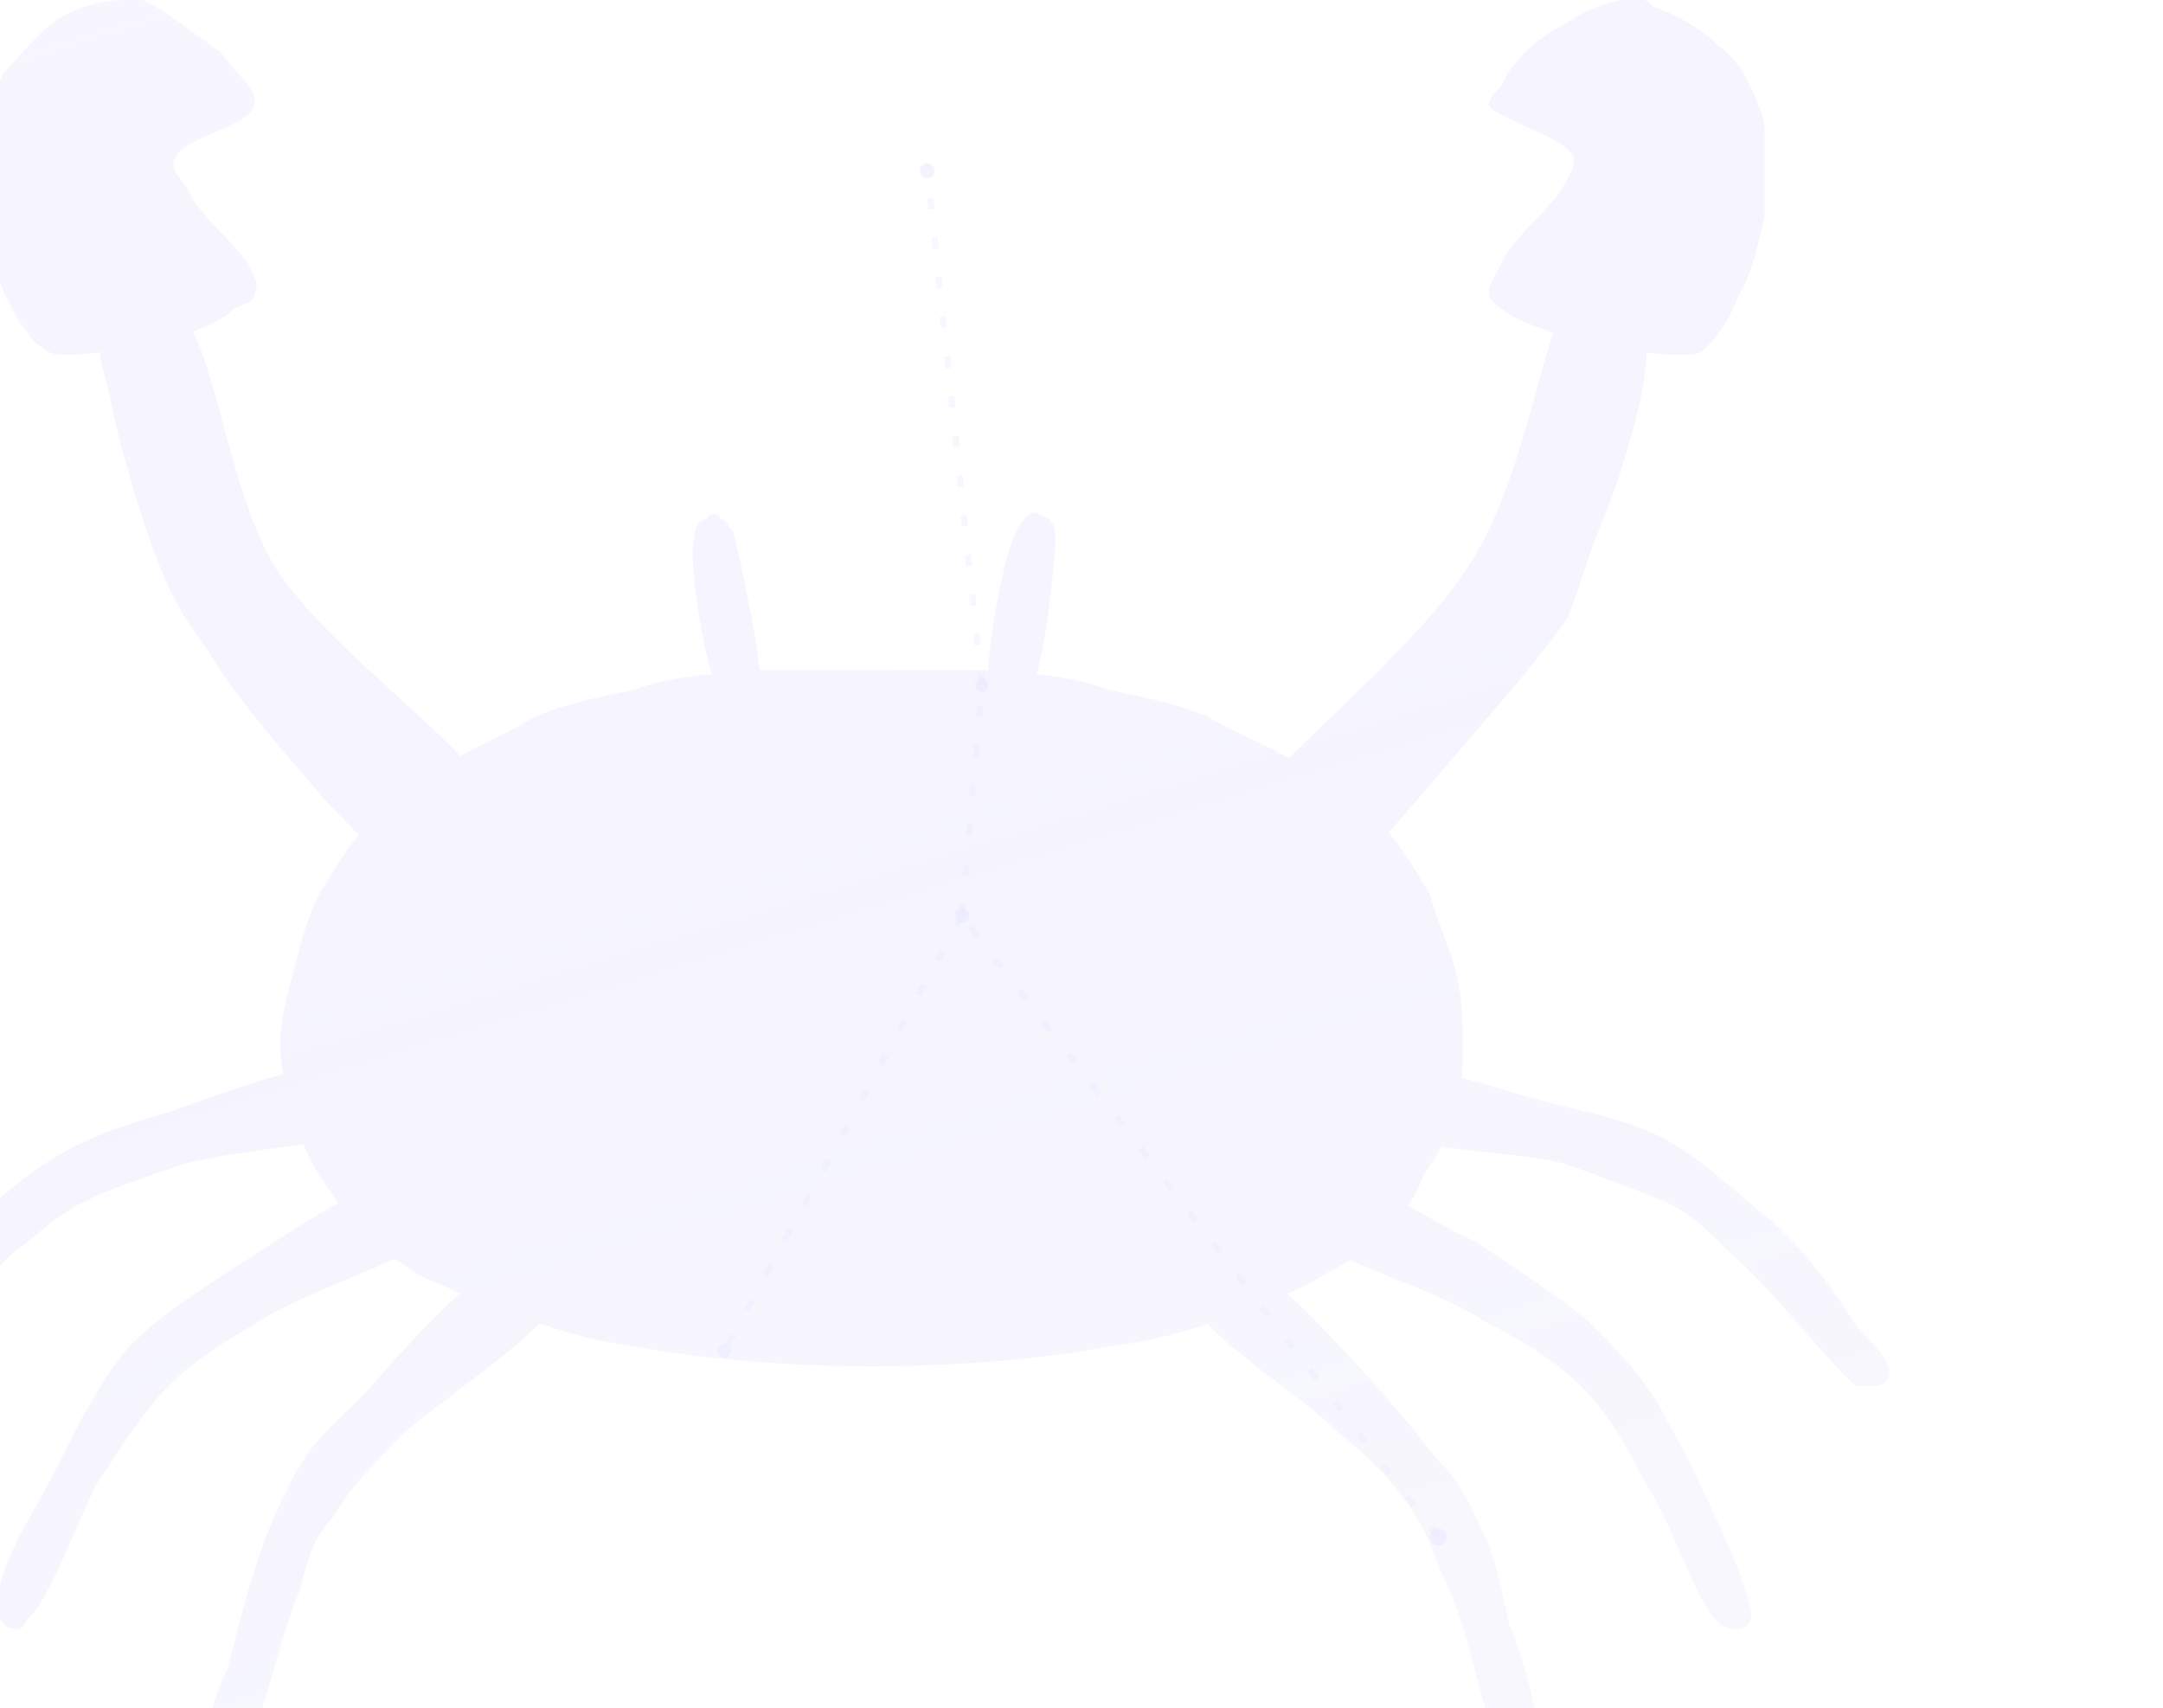
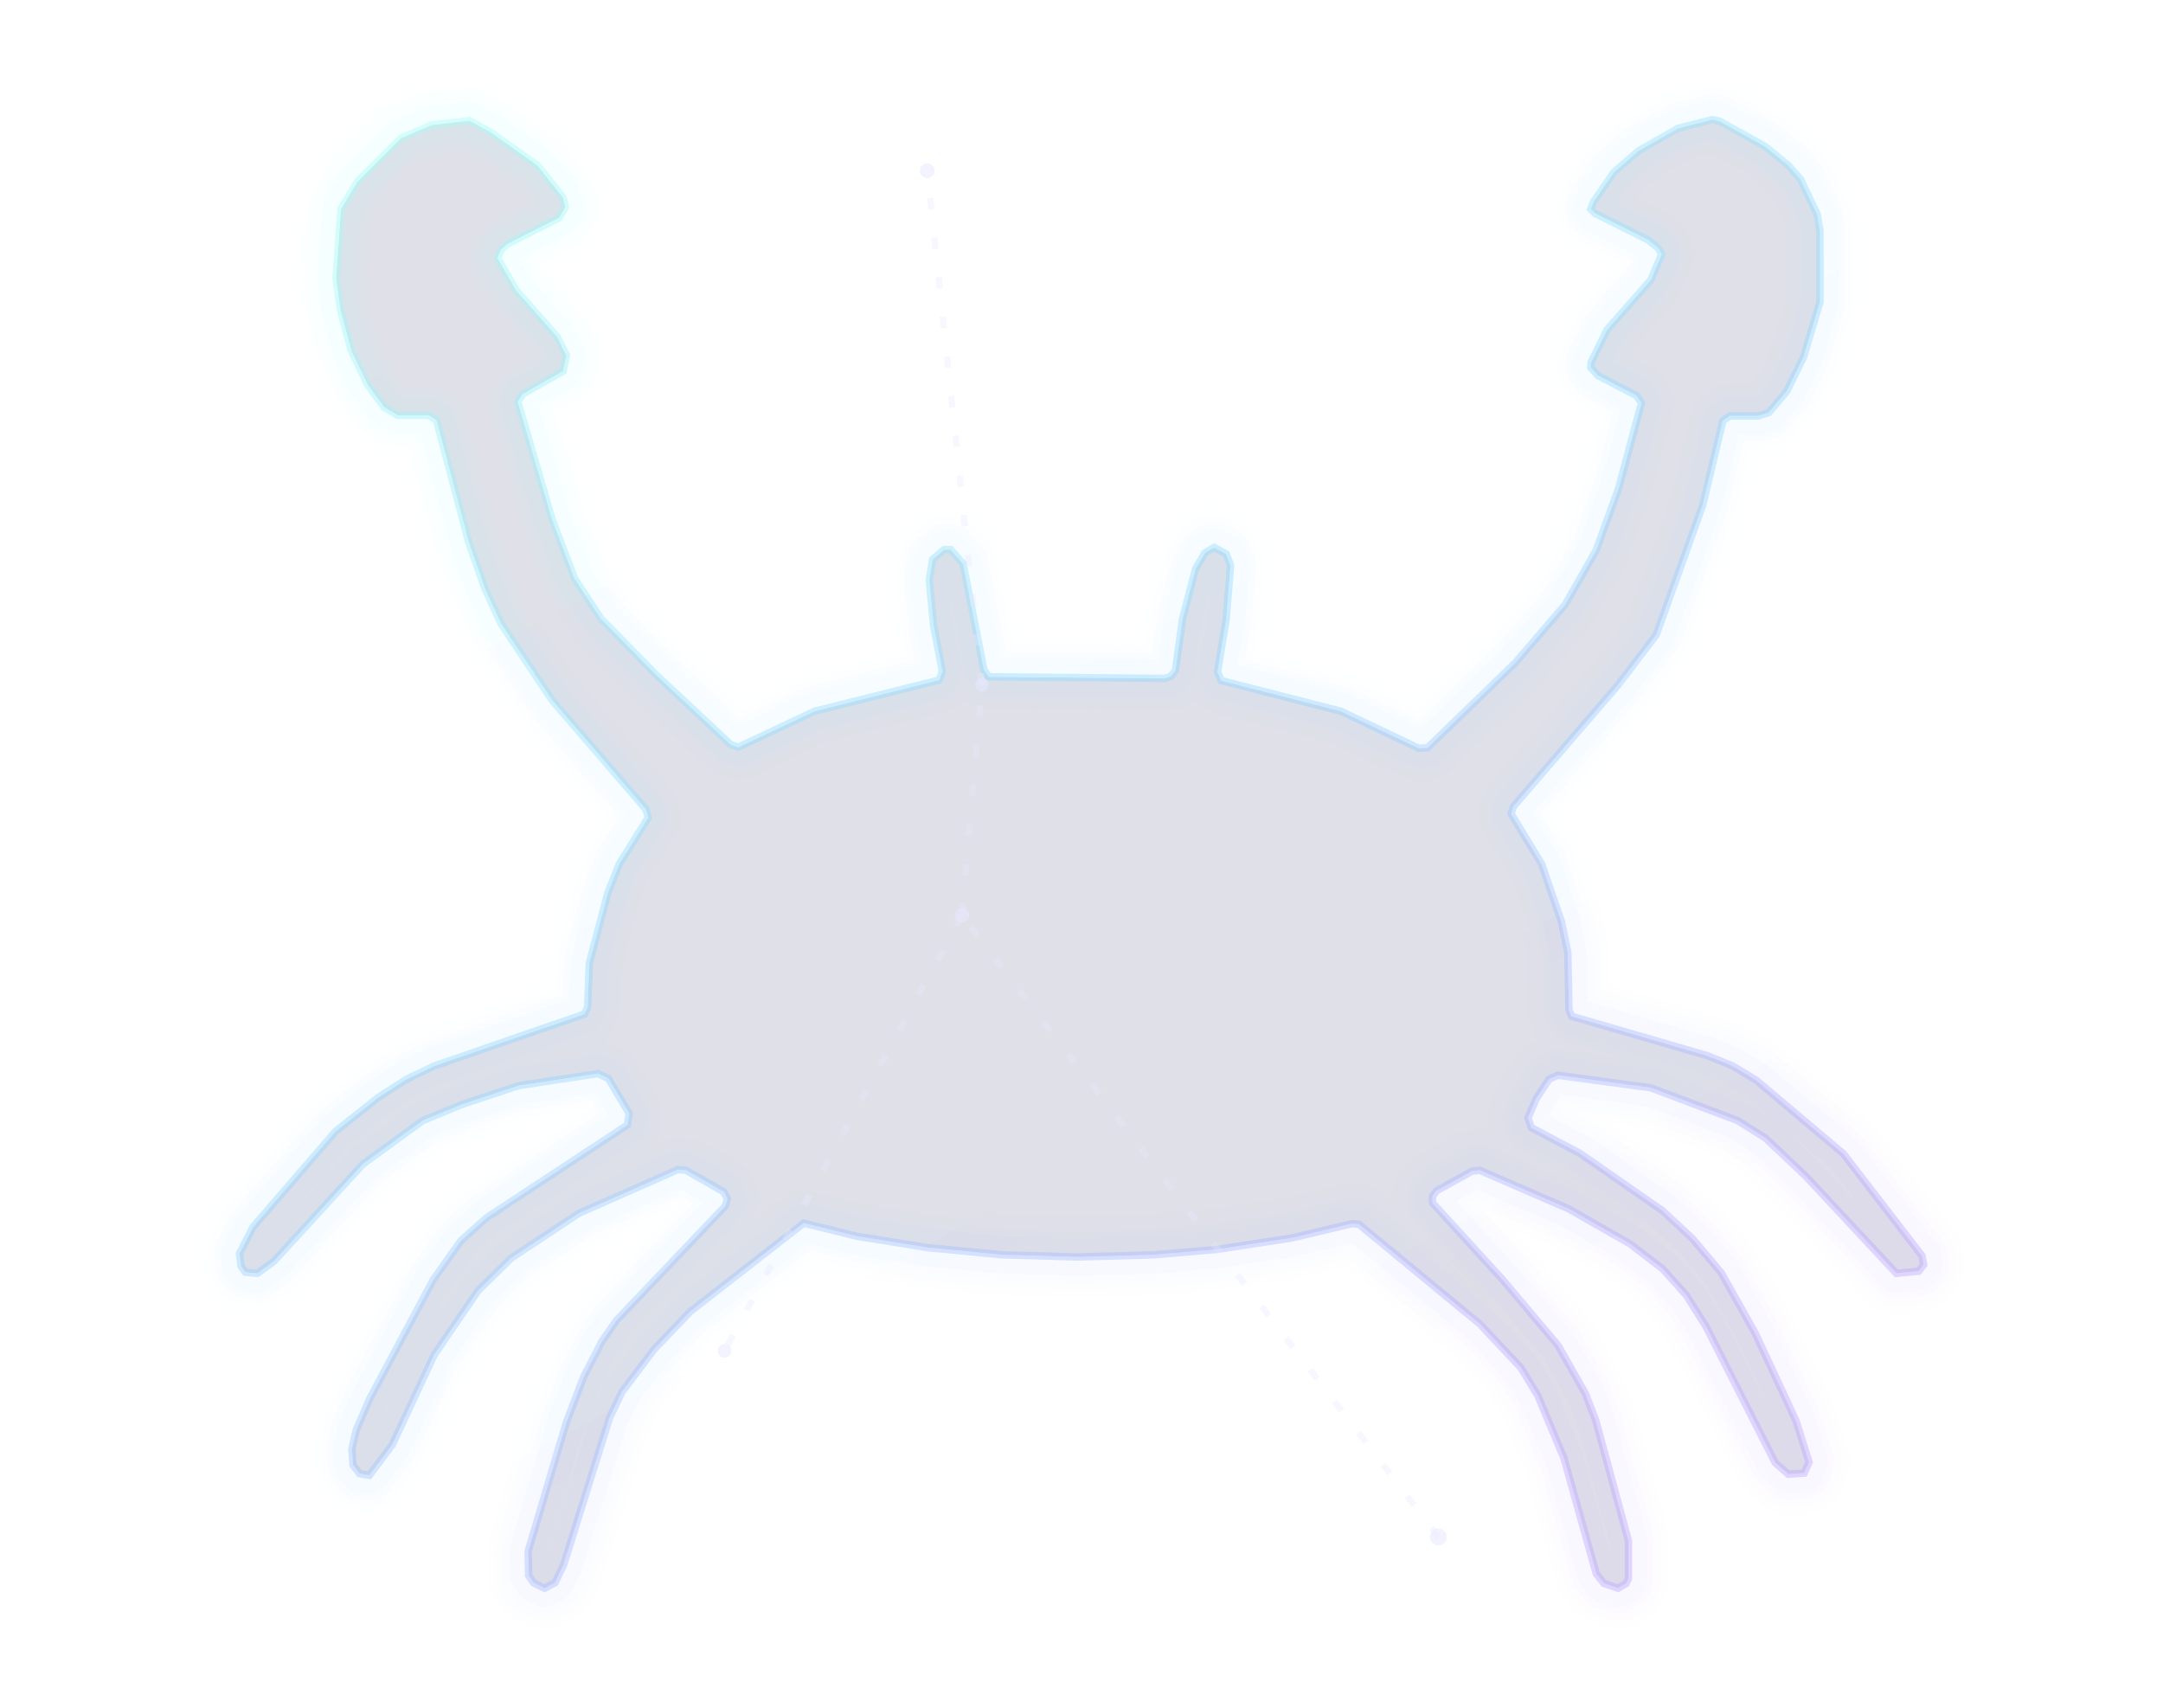
<svg xmlns="http://www.w3.org/2000/svg" viewBox="0 0 380 300" width="380" height="300">
  <defs>
-     <linearGradient id="a1" x1="0" y1="0" x2=".35" y2="1">
-       <stop offset="0" stop-color="#c4bcff" stop-opacity="0.32" />
-       <stop offset=".55" stop-color="#8a7cff" stop-opacity="0.2" />
-       <stop offset="1" stop-color="#6a5ae6" stop-opacity="0.13" />
+     <clipPath id="a1">
+       <path d="M4.7 229.7 L4.4 227.4 L6.9 222.5 L22 205 L29.8 198.8 L34.9 195.5 L40.1 193 L67.6 183.5 L68.2 182.2 L68.5 174.2 L71.9 161.3 L74 156 L79.3 147.5 L78.9 146 L61.7 126 L52.3 111.9 L49.4 105.6 L46.4 97 L40.5 74.7 L39.1 73.8 L33.4 73.8 L30.9 72.3 L27.9 68.2 L24.9 62 L22.9 54.5 L22.1 48.7 L23 36 L26 31 L34 23 L39.6 20.6 L46.5 19.8 L50.4 21.9 L59 28 L63.7 33.9 L64.1 35.6 L63 37.6 L53.5 42.4 L52.3 43.5 L51.7 45 L55.1 50.9 L62.6 59.4 L64.3 62.8 L63.7 65.7 L56.3 69.9 L55.4 71.3 L61.7 92.9 L65.8 103.7 L70.6 111 L80.7 121.3 L94.4 134.1 L95.8 134.6 L109.8 128 L132.6 122.3 L133.2 120.7 L131.6 112.4 L130.8 104 L131.4 100.2 L133.5 98.4 L134.7 98.4 L137 101 L140.8 120.4 L141.7 121.7 L173.9 122 L175.1 121.6 L175.9 120.5 L177.2 111.1 L179.6 101.9 L181.3 99 L183 98 L185.2 99.2 L186 101.3 L185.2 111.2 L183.6 120.8 L184.3 122.4 L206.2 128 L220.5 134.8 L222.1 134.7 L238.2 119.1 L247.3 108.5 L253 98.5 L257.1 87.2 L261.3 71.5 L260.4 70.2 L253.3 66.5 L252 65 L252.1 64 L255 58.1 L263 49 L265 44.3 L264.4 43.2 L262.6 41.7 L252.8 36.8 L252 36 L252.5 34.7 L256.2 29.3 L260.8 25.3 L268 21.2 L274.3 19.6 L275.6 19.9 L283.9 24.5 L288.1 27.9 L290.4 30.5 L293.5 37 L294 40 L294 53 L291 63.1 L287.9 69.4 L284.6 73.3 L282.7 73.9 L277.5 73.9 L276.2 74.8 L272.5 90.3 L264 114 L257 123.2 L237.8 145.5 L237.4 146.8 L243 156 L246.6 166.5 L247.8 172.2 L248 182.7 L248.5 183.9 L273.3 191.1 L278 193 L282.3 195.6 L298.3 209.1 L312.7 227.8 L313 229.4 L312.1 230.6 L308 231 L291.4 213.2 L284 206.2 L278.9 203 L263 197 L246 194.7 L244.4 195.4 L242 199 L240.5 202.5 L241.1 204.3 L250 209 L265.1 219.5 L270.6 224.6 L275.9 230.9 L282.1 241.9 L289.6 258 L292 265.6 L291.1 267.6 L288.2 267.8 L285.8 265.7 L273.1 240.7 L269.5 235 L265.2 230.2 L259.2 225.6 L248 219.2 L231.6 212.1 L230.2 212.3 L223.7 215.9 L223 216.9 L223 218.1 L235.8 232.1 L246 244.2 L251 253 L252.9 257.9 L258.9 280 L258.9 286.9 L258.5 287.8 L257 288.7 L254.4 287.8 L253 286 L247.1 264.9 L242.3 253.4 L239.2 248.3 L231.7 240.3 L209.5 222 L208.2 221.9 L197.3 224.5 L183.6 226.6 L172 227.6 L158 228 L144.2 227.6 L130.6 226.3 L117.5 224.2 L107.8 221.8 L87 238 L80.4 244.9 L74.5 252.7 L72.2 257.5 L63.8 284.4 L62.2 287.7 L60.3 288.7 L58.3 287.7 L57.4 286.4 L57.3 281.9 L64.3 258.3 L67.5 249.9 L70.8 243.5 L73.5 239.6 L93.4 218.7 L93.8 217.4 L93.2 216.1 L86.2 212.1 L84.7 212 L66.6 220 L54.2 228.2 L48.1 234.2 L40.1 245.9 L32.4 262.4 L28.2 268 L26.4 267.7 L25.2 266.1 L25 263.2 L25.8 259.7 L28.3 253.9 L39.9 232.2 L45 225 L49.7 220.8 L75.5 203.8 L75.8 201.7 L72 195.3 L70.1 194.4 L55.6 196.6 L45.3 200 L38 203 L27 211 L10.7 228.8 L7.7 231 L5.5 230.8 Z" />
+     </clipPath>
+     <linearGradient id="a2" x1="0" y1="0" x2=".6" y2="1">
+       <stop offset="0" stop-color="#a6fff4" />
+       <stop offset=".5" stop-color="#8fd8ff" />
+       <stop offset="1" stop-color="#b9a6ff" />
    </linearGradient>
  </defs>
-   <g transform="matrix(1.1539 0 0 1.1539 -29.23 -23.07)">
+   <g transform="matrix(0.9588 0 0 0.9588 37.85 2.21)">
    <g>
      <g>
-         <path d="M68 179C68 175 69 172 70 168C71 164 72 160 74 156C76 153 78 149 81 146C84 143 88 140 92 137C97 134 102 132 107 129C112 127 117 126 122 125C127 123 132 123 138 122C144 122 151 122 158 122C165 122 173 122 179 122C185 123 189 123 194 125C199 126 204 127 209 129C214 132 220 134 224 137C229 140 233 143 236 146C239 149 241 153 243 156C244 160 246 164 247 168C248 172 248 175 248 179C248 183 248 186 247 189C246 193 244 196 242 199C241 202 239 205 236 208C234 210 231 212 227 214C224 216 221 217 217 219C211 221 203 224 194 225C184 227 170 228 158 228C146 228 133 227 122 225C114 224 106 221 100 219C96 217 93 216 89 214C86 212 83 210 81 208C78 205 76 202 74 199C72 196 71 193 70 189C69 186 68 183 68 179ZM101 143C103 146 102 149 101 151C100 153 96 155 94 155C93 156 92 156 90 155C86 154 80 147 75 142C69 135 61 126 57 119C54 115 52 112 50 107C47 100 43 86 42 80C41 76 40 74 41 71C41 69 43 67 45 66C46 66 47 65 48 66C50 66 52 66 53 68C58 73 60 94 67 106C75 119 99 135 101 143ZM32 73C30 72 30 71 29 70C27 67 25 63 24 59C23 55 22 51 22 46C22 43 23 39 23 36C24 34 25 33 26 31C28 29 31 25 34 23C37 21 41 20 44 20C46 19 47 20 49 21C51 22 56 26 59 28C61 31 65 34 64 36C64 39 53 41 52 44C51 46 53 47 54 49C55 52 61 57 63 60C64 62 65 63 64 65C64 66 63 66 61 67C59 69 54 71 50 72C45 73 39 74 36 74C34 74 33 74 32 73ZM227 155C224 156 221 155 219 154C217 153 215 149 215 147C214 146 214 145 215 143C218 137 241 119 249 106C257 94 260 73 263 68C264 67 265 67 266 66C267 66 270 66 272 66C273 67 274 67 274 68C275 70 276 72 276 74C276 80 272 93 269 100C267 105 266 109 264 114C260 120 252 129 246 136C240 143 232 153 227 155ZM280 74C276 74 265 72 260 70C257 69 253 67 252 65C252 63 253 62 254 60C255 57 261 52 263 49C264 47 265 46 265 44C264 41 253 38 252 36C252 35 253 34 254 33C255 30 259 26 263 24C266 22 270 20 273 20C275 19 276 20 277 21C280 22 284 24 287 27C290 29 292 33 293 36C294 38 294 39 294 41C294 44 294 49 294 53C293 57 292 62 290 65C289 68 287 71 285 73C284 74 283 74 280 74ZM82 182C84 183 86 186 86 188C86 189 85 190 84 191C79 194 62 195 54 197C48 199 42 201 38 203C34 205 31 208 27 211C22 216 13 228 9 230C8 231 8 231 7 231C6 231 5 231 5 230C4 229 4 228 5 226C5 224 9 220 12 217C15 213 19 209 22 205C26 202 29 199 34 196C39 193 45 191 52 189C60 186 77 180 82 182ZM89 199C91 199 93 201 94 203C94 204 94 205 93 207C90 211 73 216 65 221C60 224 55 227 51 231C47 235 44 240 40 246C37 252 33 263 30 266C29 267 29 268 28 268C28 268 26 268 26 267C25 267 25 265 25 264C25 260 28 254 31 249C35 242 39 232 45 225C50 220 55 217 61 213C69 208 83 198 89 199ZM104 211C106 211 109 212 110 214C110 215 111 216 110 218C108 223 94 232 87 238C83 242 79 246 76 251C73 254 72 258 71 262C68 269 65 283 63 286C63 287 62 288 62 288C61 289 60 289 59 288C58 288 57 286 57 285C57 282 58 278 60 274C62 266 65 254 69 247C72 240 76 237 81 232C87 225 99 212 104 211ZM233 191C231 190 231 187 231 185C232 184 234 183 237 182C242 182 251 185 258 187C265 189 272 190 278 193C284 196 289 201 294 205C300 210 305 217 308 222C310 224 313 227 313 229C313 230 312 231 311 231C310 231 309 231 308 231C305 229 295 216 289 211C285 207 283 205 279 203C274 201 269 199 263 197C254 195 237 195 233 191ZM224 207C223 205 223 202 224 201C225 199 227 199 230 199C235 200 243 206 250 209C256 213 262 217 267 221C272 226 276 230 279 236C283 243 288 254 290 259C291 262 292 265 292 266C292 267 291 268 290 268C289 268 288 268 287 267C284 265 280 252 276 246C273 240 270 235 266 231C262 227 257 224 251 221C244 216 227 212 224 207ZM207 218C206 216 207 213 208 212C210 211 212 211 215 212C221 215 238 234 244 242C248 246 249 249 251 253C253 257 254 262 255 267C257 272 260 281 259 285C259 286 259 288 258 288C257 289 256 289 255 288C254 288 254 287 253 286C252 283 249 269 246 262C244 258 243 254 241 251C238 246 234 242 229 238C223 232 208 223 207 218ZM141 127C140 128 139 129 138 129C137 129 136 128 135 126C133 123 130 106 131 102C131 100 132 99 133 99C133 98 135 98 135 99C136 99 136 100 137 101C138 105 142 123 141 127ZM181 128C180 129 179 129 178 129C177 128 176 127 176 125C175 121 178 105 180 101C181 99 182 98 183 98C183 98 185 99 185 99C186 100 186 101 186 102C186 106 184 125 181 128Z" fill="url(#a1)" opacity="0.4" />
+         <g clip-path="url(#a1)">
+           <path d="M4.7 229.7 L4.4 227.4 L6.9 222.5 L22 205 L29.8 198.8 L34.9 195.5 L40.1 193 L67.6 183.5 L68.2 182.2 L68.5 174.2 L71.9 161.3 L74 156 L79.3 147.5 L78.9 146 L61.7 126 L52.3 111.9 L49.4 105.6 L46.4 97 L40.5 74.7 L39.1 73.8 L33.4 73.8 L30.9 72.3 L27.9 68.2 L24.9 62 L22.9 54.5 L22.1 48.7 L23 36 L26 31 L34 23 L39.6 20.6 L46.5 19.8 L50.4 21.9 L59 28 L63.7 33.9 L64.1 35.6 L63 37.6 L53.5 42.4 L52.3 43.5 L51.7 45 L55.1 50.9 L62.6 59.4 L64.3 62.8 L63.7 65.7 L56.3 69.9 L55.4 71.3 L61.7 92.9 L65.8 103.7 L70.6 111 L80.7 121.3 L94.4 134.1 L95.8 134.6 L109.8 128 L132.6 122.3 L133.2 120.7 L131.6 112.4 L130.8 104 L131.4 100.2 L133.5 98.4 L134.7 98.4 L137 101 L140.8 120.4 L141.7 121.7 L173.9 122 L175.1 121.6 L175.9 120.5 L177.2 111.1 L179.6 101.9 L181.3 99 L183 98 L185.2 99.2 L186 101.3 L185.2 111.2 L183.6 120.8 L184.3 122.4 L206.2 128 L220.5 134.8 L222.1 134.7 L238.2 119.1 L247.3 108.5 L253 98.5 L257.1 87.2 L261.3 71.5 L260.4 70.2 L253.3 66.5 L252 65 L252.1 64 L255 58.1 L263 49 L265 44.3 L264.4 43.2 L262.6 41.7 L252.8 36.8 L252 36 L252.5 34.7 L256.2 29.3 L260.8 25.3 L268 21.2 L274.3 19.6 L275.6 19.9 L283.9 24.5 L288.1 27.9 L290.4 30.5 L293.5 37 L294 40 L294 53 L291 63.1 L287.9 69.4 L284.6 73.3 L282.7 73.9 L277.5 73.9 L276.2 74.8 L272.5 90.3 L264 114 L257 123.2 L237.8 145.5 L237.4 146.8 L243 156 L246.6 166.5 L247.8 172.2 L248 182.7 L248.5 183.9 L273.3 191.1 L278 193 L282.3 195.6 L298.3 209.1 L312.7 227.8 L313 229.4 L312.1 230.6 L308 231 L291.4 213.2 L284 206.2 L278.9 203 L263 197 L246 194.7 L244.4 195.4 L242 199 L240.5 202.5 L241.1 204.3 L250 209 L265.1 219.5 L270.6 224.6 L275.9 230.9 L282.1 241.9 L289.6 258 L292 265.6 L291.1 267.6 L288.2 267.8 L285.8 265.7 L273.1 240.7 L269.5 235 L265.2 230.2 L259.2 225.6 L248 219.2 L231.6 212.1 L230.2 212.3 L223.7 215.9 L223 216.9 L223 218.1 L235.8 232.1 L246 244.2 L251 253 L252.9 257.9 L258.9 280 L258.9 286.9 L258.5 287.8 L257 288.7 L254.4 287.8 L253 286 L247.1 264.9 L242.3 253.4 L239.2 248.3 L231.7 240.3 L209.5 222 L208.2 221.9 L197.3 224.5 L183.6 226.6 L172 227.6 L158 228 L144.2 227.6 L130.6 226.3 L117.5 224.2 L107.8 221.8 L87 238 L80.4 244.9 L74.5 252.7 L72.2 257.5 L63.8 284.4 L62.2 287.7 L60.3 288.7 L58.3 287.7 L57.4 286.4 L57.3 281.9 L64.3 258.3 L67.5 249.9 L70.8 243.5 L73.5 239.6 L93.4 218.7 L93.8 217.4 L93.2 216.1 L86.2 212.1 L84.7 212 L66.6 220 L54.2 228.2 L48.1 234.2 L40.1 245.9 L32.4 262.4 L28.2 268 L26.4 267.7 L25.2 266.1 L25 263.2 L25.8 259.7 L28.3 253.9 L39.9 232.2 L45 225 L49.7 220.8 L75.5 203.8 L75.8 201.7 L72 195.3 L70.1 194.4 L55.6 196.6 L45.3 200 L38 203 L27 211 L10.7 228.8 L7.7 231 L5.5 230.8 Z" fill="#1e1a5a" opacity="0.14" />
+         </g>
+         <g>
+           <path d="M4.7 229.7 L4.4 227.4 L6.9 222.5 L22 205 L29.8 198.8 L34.9 195.5 L40.1 193 L67.6 183.5 L68.2 182.2 L68.5 174.2 L71.9 161.3 L74 156 L79.3 147.5 L78.9 146 L61.7 126 L52.3 111.9 L49.4 105.6 L46.4 97 L40.5 74.7 L39.1 73.8 L33.4 73.8 L30.9 72.3 L27.9 68.2 L24.9 62 L22.9 54.5 L22.1 48.7 L23 36 L26 31 L34 23 L39.6 20.6 L46.5 19.8 L50.4 21.9 L59 28 L63.7 33.9 L64.1 35.6 L63 37.6 L53.5 42.4 L52.3 43.5 L51.7 45 L55.1 50.9 L62.6 59.4 L64.3 62.8 L63.7 65.7 L56.3 69.9 L55.4 71.3 L61.7 92.9 L65.8 103.7 L70.6 111 L80.7 121.3 L94.4 134.1 L95.8 134.6 L109.8 128 L132.6 122.3 L133.2 120.7 L131.6 112.4 L130.8 104 L131.4 100.2 L133.5 98.4 L134.7 98.4 L137 101 L140.8 120.4 L141.7 121.7 L173.9 122 L175.1 121.6 L175.9 120.5 L177.2 111.1 L179.6 101.9 L181.3 99 L183 98 L185.2 99.2 L186 101.3 L185.2 111.2 L183.6 120.8 L184.3 122.4 L206.2 128 L220.5 134.8 L222.1 134.7 L238.2 119.1 L247.3 108.5 L253 98.5 L257.1 87.2 L261.3 71.5 L260.4 70.2 L253.3 66.5 L252 65 L252.1 64 L255 58.1 L263 49 L265 44.3 L264.4 43.2 L262.6 41.7 L252.8 36.8 L252 36 L252.5 34.7 L256.2 29.3 L260.8 25.3 L268 21.2 L274.3 19.6 L275.6 19.9 L283.9 24.5 L288.1 27.9 L290.4 30.5 L293.5 37 L294 40 L294 53 L291 63.1 L287.9 69.4 L284.6 73.3 L282.7 73.9 L277.5 73.9 L276.2 74.8 L272.5 90.3 L264 114 L257 123.2 L237.8 145.5 L237.4 146.8 L243 156 L246.6 166.5 L247.8 172.2 L248 182.7 L248.5 183.9 L273.3 191.1 L278 193 L282.3 195.6 L298.3 209.1 L312.7 227.8 L313 229.4 L312.1 230.6 L308 231 L291.4 213.2 L284 206.2 L278.9 203 L263 197 L246 194.7 L244.4 195.4 L242 199 L240.5 202.5 L241.1 204.3 L250 209 L265.1 219.5 L270.6 224.6 L275.9 230.9 L282.1 241.9 L289.6 258 L292 265.6 L291.1 267.6 L288.2 267.8 L285.8 265.7 L273.1 240.7 L269.5 235 L265.2 230.2 L259.2 225.6 L248 219.2 L231.6 212.1 L230.2 212.3 L223.7 215.9 L223 216.9 L223 218.1 L235.8 232.1 L246 244.2 L251 253 L252.9 257.9 L258.9 280 L258.9 286.9 L258.5 287.8 L257 288.7 L254.4 287.8 L253 286 L247.1 264.9 L242.3 253.4 L239.2 248.3 L231.7 240.3 L209.5 222 L208.2 221.9 L197.3 224.5 L183.6 226.6 L172 227.6 L158 228 L144.2 227.6 L130.6 226.3 L117.5 224.2 L107.8 221.8 L87 238 L80.4 244.9 L74.5 252.7 L72.2 257.5 L63.8 284.4 L62.2 287.7 L60.3 288.7 L58.3 287.7 L57.4 286.4 L57.3 281.9 L64.3 258.3 L67.5 249.9 L70.8 243.5 L73.5 239.6 L93.4 218.7 L93.8 217.4 L93.2 216.1 L86.2 212.1 L84.7 212 L66.6 220 L54.2 228.2 L48.1 234.2 L40.1 245.9 L32.4 262.4 L28.2 268 L26.4 267.7 L25.2 266.1 L25 263.2 L25.8 259.7 L28.3 253.9 L39.9 232.2 L45 225 L49.7 220.8 L75.5 203.8 L75.8 201.7 L72 195.3 L70.1 194.4 L55.6 196.6 L45.3 200 L38 203 L27 211 L10.7 228.8 L7.7 231 L5.5 230.8 Z" fill="none" stroke="url(#a2)" stroke-width="19.2" stroke-linecap="round" stroke-linejoin="round" opacity="0" />
+           <path d="M4.7 229.7 L4.4 227.4 L6.9 222.5 L22 205 L29.8 198.8 L34.9 195.5 L40.1 193 L67.6 183.5 L68.2 182.2 L68.5 174.2 L71.9 161.3 L74 156 L79.3 147.5 L78.9 146 L61.7 126 L52.3 111.9 L49.4 105.6 L46.4 97 L40.5 74.7 L39.1 73.8 L33.4 73.8 L30.9 72.3 L27.9 68.2 L24.9 62 L22.9 54.5 L22.1 48.7 L23 36 L26 31 L34 23 L39.6 20.6 L46.5 19.8 L50.4 21.9 L59 28 L63.7 33.9 L64.1 35.6 L63 37.6 L53.5 42.4 L52.3 43.5 L51.7 45 L55.1 50.9 L62.6 59.4 L64.3 62.8 L63.7 65.7 L56.3 69.9 L55.4 71.3 L61.7 92.9 L65.8 103.7 L70.6 111 L80.7 121.3 L94.4 134.1 L95.8 134.6 L109.8 128 L132.6 122.3 L133.2 120.7 L131.6 112.4 L130.8 104 L131.4 100.2 L133.5 98.4 L134.7 98.4 L137 101 L140.8 120.4 L141.7 121.7 L173.9 122 L175.1 121.6 L175.9 120.5 L177.2 111.1 L179.6 101.9 L181.3 99 L183 98 L185.2 99.2 L186 101.3 L185.2 111.2 L183.6 120.8 L184.3 122.4 L206.2 128 L220.5 134.8 L222.1 134.7 L238.2 119.1 L247.3 108.5 L253 98.5 L257.1 87.2 L261.3 71.5 L260.4 70.2 L253.3 66.5 L252 65 L252.1 64 L255 58.1 L263 49 L265 44.3 L264.4 43.2 L262.6 41.7 L252.8 36.8 L252 36 L252.5 34.7 L256.2 29.3 L260.8 25.3 L268 21.2 L274.3 19.6 L275.6 19.9 L283.9 24.5 L288.1 27.9 L290.4 30.5 L293.5 37 L294 40 L294 53 L291 63.1 L287.9 69.4 L284.6 73.3 L282.7 73.9 L277.5 73.9 L276.2 74.8 L272.5 90.3 L264 114 L257 123.2 L237.8 145.5 L237.4 146.8 L243 156 L246.6 166.5 L247.8 172.2 L248 182.7 L248.5 183.9 L273.3 191.1 L278 193 L282.3 195.6 L298.3 209.1 L312.7 227.8 L313 229.4 L312.1 230.6 L308 231 L291.4 213.2 L284 206.2 L278.9 203 L263 197 L246 194.7 L244.4 195.4 L242 199 L240.5 202.5 L241.1 204.3 L250 209 L265.1 219.5 L270.6 224.6 L275.9 230.9 L282.1 241.9 L289.6 258 L292 265.6 L291.1 267.6 L288.2 267.8 L285.8 265.7 L273.1 240.7 L269.5 235 L265.2 230.2 L259.2 225.6 L248 219.2 L231.6 212.1 L230.2 212.3 L223.7 215.9 L223 216.9 L223 218.1 L235.8 232.1 L246 244.2 L251 253 L252.9 257.9 L258.9 280 L258.9 286.9 L258.5 287.8 L257 288.7 L254.4 287.8 L253 286 L247.1 264.9 L242.3 253.4 L239.2 248.3 L231.7 240.3 L209.5 222 L208.2 221.9 L197.3 224.5 L183.6 226.6 L172 227.6 L158 228 L144.2 227.6 L130.6 226.3 L117.5 224.2 L107.8 221.8 L87 238 L80.4 244.9 L74.5 252.7 L72.2 257.5 L63.8 284.4 L62.2 287.7 L60.3 288.7 L58.3 287.7 L57.4 286.4 L57.3 281.9 L64.3 258.3 L67.5 249.9 L70.8 243.5 L73.5 239.6 L93.4 218.7 L93.8 217.4 L93.2 216.1 L86.2 212.1 L84.7 212 L66.6 220 L54.2 228.2 L48.1 234.2 L40.1 245.9 L32.4 262.4 L28.2 268 L26.4 267.7 L25.2 266.1 L25 263.2 L25.8 259.7 L28.3 253.9 L39.9 232.2 L45 225 L49.7 220.8 L75.5 203.8 L75.8 201.7 L72 195.3 L70.1 194.4 L55.6 196.6 L45.3 200 L38 203 L27 211 L10.7 228.8 L7.7 231 L5.5 230.8 Z" fill="none" stroke="url(#a2)" stroke-width="15" stroke-linecap="round" stroke-linejoin="round" opacity="0.01" />
+           <path d="M4.7 229.7 L4.4 227.4 L6.9 222.5 L22 205 L29.8 198.8 L34.9 195.5 L40.1 193 L67.6 183.5 L68.2 182.2 L68.5 174.2 L71.9 161.3 L74 156 L79.3 147.5 L78.9 146 L61.7 126 L52.3 111.9 L49.4 105.6 L46.4 97 L40.5 74.7 L39.1 73.8 L33.4 73.8 L30.9 72.3 L27.9 68.2 L24.9 62 L22.9 54.5 L22.1 48.7 L23 36 L26 31 L34 23 L39.6 20.6 L46.5 19.8 L50.4 21.9 L59 28 L63.7 33.9 L64.1 35.6 L63 37.6 L53.5 42.4 L52.3 43.5 L51.7 45 L55.1 50.9 L62.6 59.4 L64.3 62.8 L63.7 65.7 L56.3 69.9 L55.4 71.3 L61.7 92.9 L65.8 103.7 L70.6 111 L80.7 121.3 L94.4 134.1 L95.8 134.6 L109.8 128 L132.6 122.3 L133.2 120.7 L131.6 112.4 L130.8 104 L131.4 100.2 L133.5 98.4 L134.7 98.4 L137 101 L140.8 120.4 L141.7 121.7 L173.9 122 L175.1 121.6 L175.9 120.5 L177.2 111.1 L179.6 101.9 L181.3 99 L183 98 L185.2 99.2 L186 101.3 L185.2 111.2 L183.6 120.8 L184.3 122.4 L206.2 128 L220.5 134.8 L222.1 134.7 L238.2 119.1 L247.3 108.5 L253 98.5 L257.1 87.2 L261.3 71.5 L260.4 70.2 L253.3 66.5 L252 65 L252.1 64 L255 58.1 L263 49 L265 44.3 L264.4 43.2 L262.6 41.7 L252.8 36.8 L252 36 L252.5 34.7 L256.2 29.3 L260.8 25.3 L268 21.2 L274.3 19.6 L275.6 19.9 L283.9 24.5 L288.1 27.9 L290.4 30.5 L293.5 37 L294 40 L294 53 L291 63.1 L287.9 69.4 L284.6 73.3 L282.7 73.9 L277.5 73.9 L276.2 74.8 L272.5 90.3 L264 114 L257 123.2 L237.8 145.5 L237.4 146.8 L243 156 L246.6 166.5 L247.8 172.2 L248 182.7 L248.5 183.9 L273.3 191.1 L278 193 L282.3 195.6 L298.3 209.1 L312.7 227.8 L313 229.4 L312.1 230.6 L308 231 L291.4 213.2 L284 206.2 L278.9 203 L263 197 L246 194.7 L244.4 195.4 L242 199 L240.5 202.5 L241.1 204.3 L250 209 L265.1 219.5 L270.6 224.6 L275.9 230.9 L282.1 241.9 L289.6 258 L292 265.6 L291.1 267.6 L288.2 267.8 L285.8 265.7 L273.1 240.7 L269.5 235 L265.2 230.2 L259.2 225.6 L248 219.2 L231.6 212.1 L230.2 212.3 L223.7 215.9 L223 216.9 L223 218.1 L235.8 232.1 L246 244.2 L251 253 L252.9 257.9 L258.9 280 L258.9 286.9 L258.5 287.8 L257 288.7 L254.4 287.8 L253 286 L247.1 264.9 L242.3 253.4 L239.2 248.3 L231.7 240.3 L209.5 222 L208.2 221.9 L197.3 224.5 L183.6 226.6 L172 227.6 L158 228 L144.2 227.6 L130.6 226.3 L117.5 224.2 L107.8 221.8 L87 238 L80.4 244.9 L74.5 252.7 L72.2 257.5 L63.8 284.4 L62.2 287.7 L60.3 288.7 L58.3 287.7 L57.4 286.4 L57.3 281.9 L64.3 258.3 L67.5 249.9 L70.8 243.5 L73.5 239.6 L93.4 218.7 L93.8 217.4 L93.2 216.1 L86.2 212.1 L84.7 212 L66.6 220 L54.2 228.2 L48.1 234.2 L40.1 245.9 L32.4 262.4 L28.2 268 L26.4 267.7 L25.2 266.1 L25 263.2 L25.8 259.7 L28.3 253.9 L39.9 232.2 L45 225 L49.7 220.8 L75.5 203.8 L75.8 201.7 L72 195.3 L70.1 194.4 L55.6 196.6 L45.3 200 L38 203 L27 211 L10.7 228.8 L7.7 231 L5.5 230.8 Z" fill="none" stroke="url(#a2)" stroke-width="12" stroke-linecap="round" stroke-linejoin="round" opacity="0.02" />
+           <path d="M4.7 229.7 L4.4 227.4 L6.9 222.5 L22 205 L29.8 198.8 L34.9 195.5 L40.1 193 L67.6 183.5 L68.2 182.2 L68.5 174.2 L71.9 161.3 L74 156 L79.3 147.5 L78.9 146 L61.7 126 L52.3 111.9 L49.4 105.6 L46.4 97 L40.5 74.7 L39.1 73.8 L33.4 73.8 L30.9 72.3 L27.9 68.2 L24.9 62 L22.9 54.5 L22.1 48.7 L23 36 L26 31 L34 23 L39.6 20.6 L46.5 19.8 L50.4 21.9 L59 28 L63.7 33.9 L64.1 35.6 L63 37.6 L53.5 42.4 L52.3 43.5 L51.7 45 L55.1 50.9 L62.6 59.4 L64.3 62.8 L63.7 65.7 L56.3 69.9 L55.4 71.3 L61.7 92.9 L65.8 103.7 L70.6 111 L80.7 121.3 L94.4 134.1 L95.8 134.6 L109.8 128 L132.6 122.3 L133.2 120.7 L131.6 112.4 L130.8 104 L131.4 100.2 L133.5 98.4 L134.7 98.4 L137 101 L140.8 120.4 L141.7 121.7 L173.9 122 L175.1 121.6 L175.9 120.5 L177.2 111.1 L179.6 101.9 L181.3 99 L183 98 L185.2 99.2 L186 101.3 L185.2 111.2 L183.6 120.8 L184.3 122.4 L206.2 128 L220.5 134.8 L222.1 134.7 L238.2 119.1 L247.3 108.5 L253 98.5 L257.1 87.2 L261.3 71.5 L260.4 70.2 L253.3 66.5 L252 65 L252.1 64 L255 58.1 L263 49 L265 44.3 L264.4 43.2 L262.6 41.7 L252.8 36.8 L252 36 L252.5 34.7 L256.2 29.3 L260.8 25.3 L268 21.2 L274.3 19.6 L275.6 19.9 L283.9 24.5 L288.1 27.9 L290.4 30.5 L293.5 37 L294 40 L294 53 L291 63.1 L287.9 69.4 L284.6 73.3 L282.7 73.9 L277.5 73.9 L276.2 74.8 L272.5 90.3 L264 114 L257 123.2 L237.8 145.5 L237.4 146.8 L243 156 L246.6 166.5 L247.8 172.2 L248 182.7 L248.5 183.9 L273.3 191.1 L278 193 L282.3 195.6 L298.3 209.1 L312.7 227.8 L313 229.4 L312.1 230.6 L308 231 L291.4 213.2 L284 206.2 L278.9 203 L263 197 L246 194.7 L244.4 195.4 L242 199 L240.5 202.5 L241.1 204.3 L250 209 L265.1 219.5 L270.6 224.6 L275.9 230.9 L282.1 241.9 L289.6 258 L292 265.6 L291.1 267.6 L288.2 267.8 L285.8 265.7 L273.1 240.7 L269.5 235 L265.2 230.2 L259.2 225.6 L248 219.2 L231.6 212.1 L230.2 212.3 L223.7 215.9 L223 216.9 L223 218.1 L235.8 232.1 L246 244.2 L251 253 L252.9 257.9 L258.9 280 L258.9 286.9 L258.5 287.8 L257 288.7 L254.4 287.8 L253 286 L247.1 264.9 L242.3 253.4 L239.2 248.3 L231.7 240.3 L209.5 222 L208.2 221.9 L197.3 224.5 L183.6 226.6 L172 227.6 L158 228 L144.2 227.6 L130.6 226.3 L117.5 224.2 L107.8 221.8 L87 238 L80.4 244.9 L74.5 252.7 L72.2 257.5 L63.8 284.4 L62.2 287.7 L60.3 288.7 L58.3 287.7 L57.4 286.4 L57.3 281.9 L64.3 258.3 L67.5 249.9 L70.8 243.5 L73.5 239.6 L93.4 218.7 L93.8 217.4 L93.2 216.1 L86.2 212.1 L84.7 212 L66.6 220 L54.2 228.2 L48.1 234.2 L40.1 245.9 L32.4 262.4 L28.2 268 L26.4 267.7 L25.2 266.1 L25 263.2 L25.8 259.7 L28.3 253.9 L39.9 232.2 L45 225 L49.7 220.8 L75.5 203.8 L75.8 201.7 L72 195.3 L70.1 194.4 L55.6 196.6 L45.3 200 L38 203 L27 211 L10.7 228.8 L7.7 231 L5.5 230.8 Z" fill="none" stroke="url(#a2)" stroke-width="9.3" stroke-linecap="round" stroke-linejoin="round" opacity="0.02" />
+           <path d="M4.7 229.7 L4.4 227.4 L6.9 222.5 L22 205 L29.8 198.8 L34.9 195.5 L40.1 193 L67.6 183.5 L68.2 182.2 L68.5 174.2 L71.9 161.3 L74 156 L79.3 147.5 L78.9 146 L61.7 126 L52.3 111.9 L49.4 105.6 L46.4 97 L40.5 74.7 L39.1 73.8 L33.4 73.8 L30.9 72.3 L27.9 68.2 L24.9 62 L22.9 54.5 L22.1 48.7 L23 36 L26 31 L34 23 L39.6 20.6 L46.5 19.8 L50.4 21.9 L59 28 L63.7 33.9 L64.1 35.6 L63 37.6 L53.5 42.4 L52.3 43.5 L51.7 45 L55.1 50.9 L62.6 59.4 L64.3 62.8 L63.7 65.7 L56.3 69.9 L55.4 71.3 L61.7 92.9 L65.8 103.7 L70.6 111 L80.7 121.3 L94.4 134.1 L95.8 134.6 L109.8 128 L132.6 122.3 L133.2 120.7 L131.6 112.4 L130.8 104 L131.4 100.2 L133.5 98.4 L134.7 98.4 L137 101 L140.8 120.4 L141.7 121.7 L173.9 122 L175.1 121.6 L175.9 120.5 L177.2 111.1 L179.6 101.9 L181.3 99 L183 98 L185.2 99.2 L186 101.3 L185.2 111.2 L183.6 120.8 L184.3 122.4 L206.2 128 L220.5 134.8 L222.1 134.7 L238.2 119.1 L247.3 108.5 L253 98.5 L257.1 87.2 L261.3 71.5 L260.4 70.2 L253.3 66.5 L252 65 L252.1 64 L255 58.1 L263 49 L265 44.3 L264.4 43.2 L262.6 41.7 L252.8 36.8 L252 36 L252.5 34.7 L256.2 29.3 L260.8 25.3 L268 21.2 L274.3 19.6 L275.6 19.9 L283.9 24.5 L288.1 27.9 L290.4 30.5 L293.5 37 L294 40 L294 53 L291 63.1 L287.9 69.4 L284.6 73.3 L282.7 73.9 L277.5 73.9 L276.2 74.8 L272.5 90.3 L264 114 L257 123.2 L237.8 145.5 L237.4 146.8 L243 156 L246.6 166.5 L247.8 172.2 L248 182.7 L248.5 183.9 L273.3 191.1 L278 193 L282.3 195.6 L298.3 209.1 L312.7 227.8 L313 229.4 L312.1 230.6 L308 231 L291.4 213.2 L284 206.2 L278.9 203 L263 197 L246 194.7 L244.4 195.4 L242 199 L240.5 202.5 L241.1 204.3 L250 209 L265.1 219.5 L270.6 224.6 L275.9 230.9 L282.1 241.9 L289.6 258 L292 265.6 L291.1 267.6 L288.2 267.8 L285.8 265.7 L273.1 240.7 L269.5 235 L265.2 230.2 L259.2 225.6 L248 219.2 L231.6 212.1 L230.2 212.3 L223.7 215.9 L223 216.9 L223 218.1 L235.8 232.1 L246 244.2 L251 253 L252.9 257.9 L258.9 280 L258.9 286.9 L258.5 287.8 L257 288.7 L254.4 287.8 L253 286 L247.1 264.9 L242.3 253.4 L239.2 248.3 L231.7 240.3 L209.5 222 L208.2 221.9 L197.3 224.5 L183.6 226.6 L172 227.6 L158 228 L144.2 227.6 L130.6 226.3 L117.5 224.2 L107.8 221.8 L87 238 L80.4 244.9 L74.5 252.7 L72.2 257.5 L63.8 284.4 L62.2 287.7 L60.3 288.7 L58.3 287.7 L57.4 286.4 L57.3 281.9 L64.3 258.3 L67.5 249.9 L70.8 243.5 L73.5 239.6 L93.4 218.7 L93.8 217.4 L93.2 216.1 L86.2 212.1 L84.7 212 L66.6 220 L54.2 228.2 L48.1 234.2 L40.1 245.9 L32.4 262.4 L28.2 268 L26.4 267.7 L25.2 266.1 L25 263.2 L25.8 259.7 L28.3 253.9 L39.9 232.2 L45 225 L49.7 220.8 L75.5 203.8 L75.8 201.7 L72 195.3 L70.1 194.4 L55.6 196.6 L45.3 200 L38 203 L27 211 L10.7 228.8 L7.7 231 L5.5 230.8 Z" fill="none" stroke="url(#a2)" stroke-width="6.9" stroke-linecap="round" stroke-linejoin="round" opacity="0.04" />
+         </g>
+         <path d="M4.7 229.7 L4.4 227.4 L6.9 222.5 L22 205 L29.8 198.8 L34.9 195.5 L40.1 193 L67.6 183.5 L68.2 182.2 L68.5 174.2 L71.9 161.3 L74 156 L79.3 147.5 L78.9 146 L61.7 126 L52.3 111.9 L49.4 105.6 L46.4 97 L40.5 74.7 L39.1 73.8 L33.4 73.8 L30.9 72.3 L27.9 68.2 L24.9 62 L22.9 54.5 L22.1 48.7 L23 36 L26 31 L34 23 L39.6 20.6 L46.5 19.8 L50.4 21.9 L59 28 L63.7 33.9 L64.1 35.6 L63 37.6 L53.5 42.4 L52.3 43.5 L51.7 45 L55.1 50.9 L62.6 59.4 L64.3 62.8 L63.7 65.7 L56.3 69.9 L55.4 71.3 L61.7 92.9 L65.8 103.7 L70.6 111 L80.7 121.3 L94.4 134.1 L95.8 134.6 L109.8 128 L132.6 122.3 L133.2 120.7 L131.6 112.4 L130.8 104 L131.4 100.2 L133.5 98.4 L134.7 98.4 L137 101 L140.8 120.4 L141.7 121.7 L173.9 122 L175.1 121.6 L175.9 120.5 L177.2 111.1 L179.6 101.9 L181.3 99 L183 98 L185.2 99.2 L186 101.3 L185.2 111.2 L183.6 120.8 L184.3 122.4 L206.2 128 L220.5 134.8 L222.1 134.7 L238.2 119.1 L247.3 108.5 L253 98.5 L257.1 87.2 L261.3 71.5 L260.4 70.2 L253.3 66.5 L252 65 L252.1 64 L255 58.1 L263 49 L265 44.3 L264.4 43.2 L262.6 41.7 L252.8 36.8 L252 36 L252.5 34.7 L256.2 29.3 L260.8 25.3 L268 21.2 L274.3 19.6 L275.6 19.9 L283.9 24.5 L288.1 27.9 L290.4 30.5 L293.5 37 L294 40 L294 53 L291 63.1 L287.9 69.4 L284.6 73.3 L282.7 73.9 L277.5 73.9 L276.2 74.8 L272.5 90.3 L264 114 L257 123.2 L237.8 145.5 L237.4 146.8 L243 156 L246.6 166.5 L247.8 172.2 L248 182.7 L248.5 183.9 L273.3 191.1 L278 193 L282.3 195.6 L298.3 209.1 L312.7 227.8 L313 229.4 L312.1 230.6 L308 231 L291.4 213.2 L284 206.2 L278.9 203 L263 197 L246 194.7 L244.4 195.4 L242 199 L240.5 202.5 L241.1 204.3 L250 209 L265.1 219.5 L270.6 224.6 L275.9 230.9 L282.1 241.9 L289.6 258 L292 265.6 L291.1 267.6 L288.2 267.8 L285.8 265.7 L273.1 240.7 L269.5 235 L265.2 230.2 L259.2 225.6 L248 219.2 L231.6 212.1 L230.2 212.3 L223.7 215.9 L223 216.9 L223 218.1 L235.8 232.1 L246 244.2 L251 253 L252.9 257.9 L258.9 280 L258.9 286.9 L258.5 287.8 L257 288.7 L254.4 287.8 L253 286 L247.1 264.9 L242.3 253.4 L239.2 248.3 L231.7 240.3 L209.5 222 L208.2 221.9 L197.3 224.5 L183.6 226.6 L172 227.6 L158 228 L144.2 227.6 L130.6 226.3 L117.5 224.2 L107.8 221.8 L87 238 L80.4 244.9 L74.5 252.7 L72.2 257.5 L63.8 284.4 L62.2 287.7 L60.3 288.7 L58.3 287.7 L57.4 286.4 L57.3 281.9 L64.3 258.3 L67.5 249.9 L70.8 243.5 L73.5 239.6 L93.4 218.7 L93.8 217.4 L93.2 216.1 L86.2 212.1 L84.7 212 L66.6 220 L54.2 228.2 L48.1 234.2 L40.1 245.9 L32.4 262.4 L28.2 268 L26.4 267.7 L25.2 266.1 L25 263.2 L25.8 259.7 L28.3 253.9 L39.9 232.2 L45 225 L49.7 220.8 L75.5 203.8 L75.8 201.7 L72 195.3 L70.1 194.4 L55.6 196.6 L45.3 200 L38 203 L27 211 L10.7 228.8 L7.7 231 L5.5 230.8 Z" fill="none" stroke="url(#a2)" stroke-width="1.36" opacity="0.42" />
      </g>
    </g>
  </g>
  <line x1="252.7" y1="270" x2="169" y2="160.8" fill="#000000" stroke-opacity="0.34" stroke="#e8e9ff" stroke-width="1.1" stroke-dasharray="2, 5" />
  <line x1="169" y1="160.8" x2="172.5" y2="120.3" fill="#000000" stroke-opacity="0.34" stroke="#e8e9ff" stroke-width="1.1" stroke-dasharray="2, 5" />
  <line x1="172.5" y1="120.3" x2="162.9" y2="30" fill="#000000" stroke-opacity="0.34" stroke="#e8e9ff" stroke-width="1.1" stroke-dasharray="2, 5" />
  <line x1="169" y1="160.8" x2="127.3" y2="237.3" fill="#000000" stroke-opacity="0.34" stroke="#e8e9ff" stroke-width="1.1" stroke-dasharray="2, 5" />
  <circle cx="252.7" cy="270" r="1.5" fill-opacity="0.5" fill="#e8e9ff" />
  <circle cx="169" cy="160.8" r="1.3" fill-opacity="0.5" fill="#e8e9ff" />
  <circle cx="172.5" cy="120.3" r="1.2" fill-opacity="0.5" fill="#e8e9ff" />
  <circle cx="162.9" cy="30" r="1.3" fill-opacity="0.5" fill="#e8e9ff" />
  <circle cx="127.3" cy="237.3" r="1.2" fill-opacity="0.5" fill="#e8e9ff" />
</svg>
